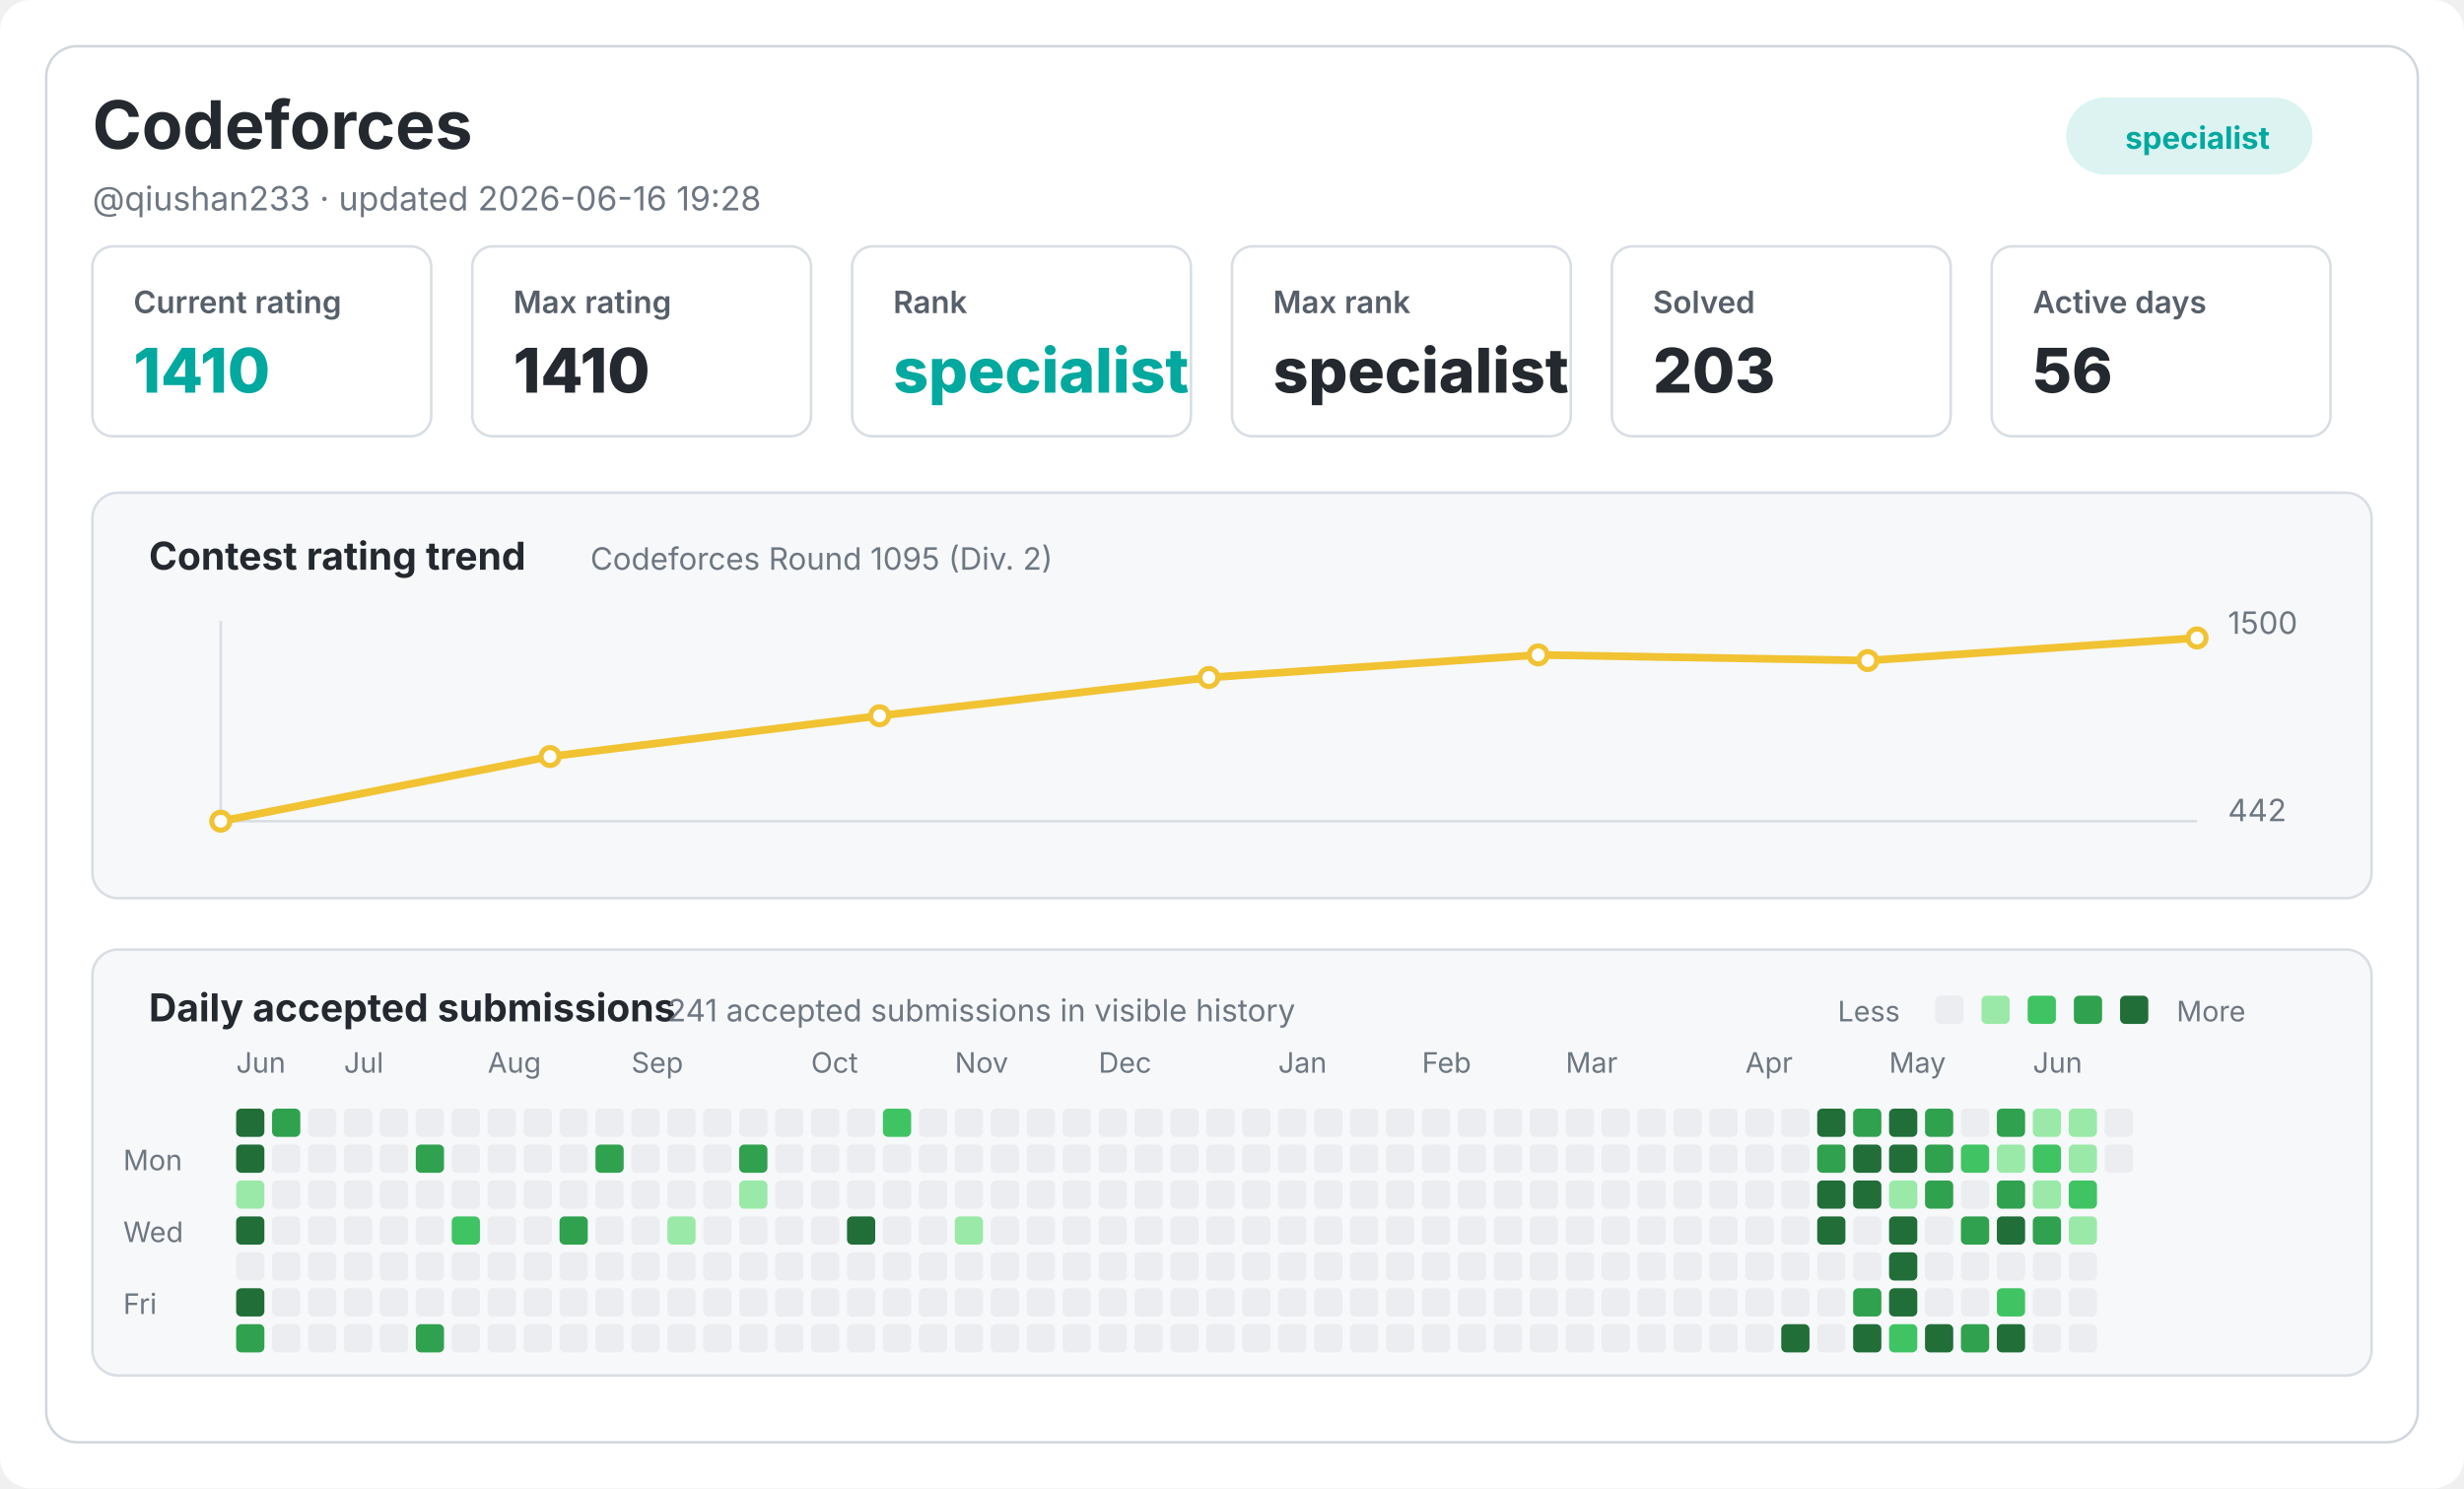
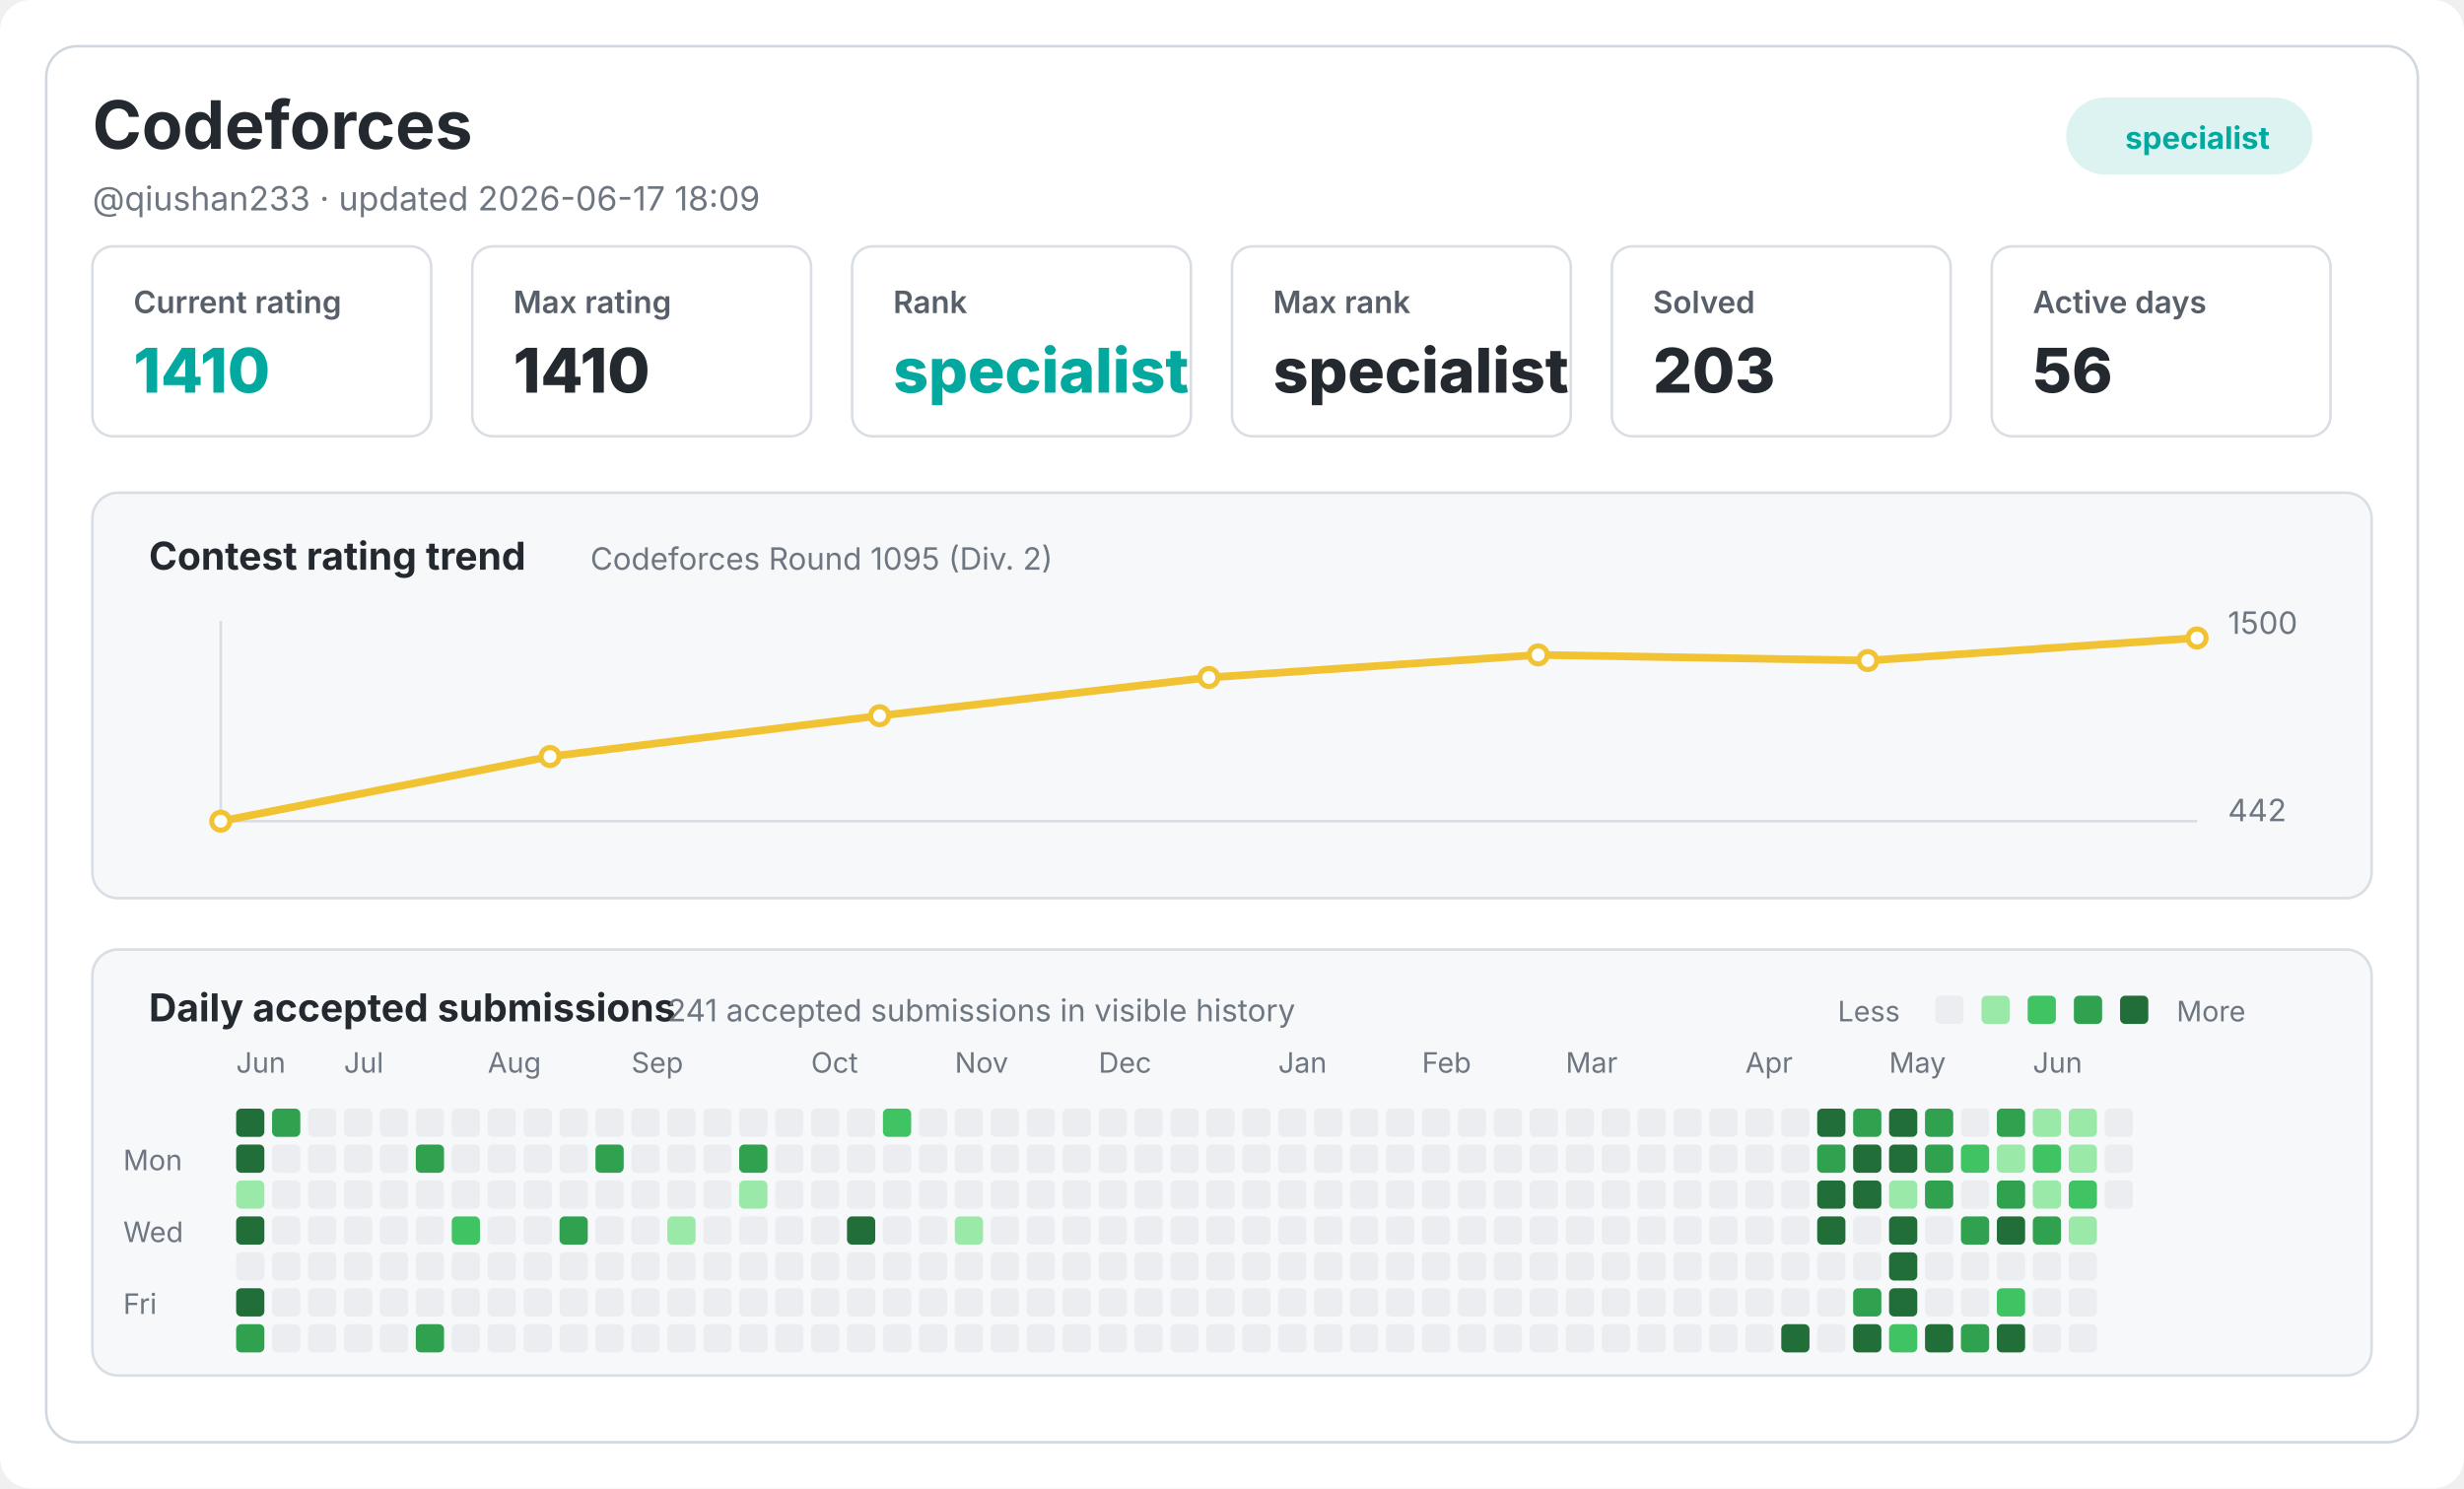
<svg xmlns="http://www.w3.org/2000/svg" width="960" height="580" viewBox="0 0 960 580" role="img" aria-label="Codeforces statistics for qiushan233">
  <style>
  .bg { fill: #ffffff; }
  .shell { fill: #ffffff; stroke: #d0d7de; }
  .soft { fill: #f6f8fa; stroke: #d8dee4; }
  .metric-card { fill: #ffffff; stroke: #d8dee4; }
  .title { font: 700 26px -apple-system,BlinkMacSystemFont,"Segoe UI",sans-serif; fill: #24292f; }
  .subtitle { font: 13px -apple-system,BlinkMacSystemFont,"Segoe UI",sans-serif; fill: #6e7781; }
  .section-title { font: 700 15px -apple-system,BlinkMacSystemFont,"Segoe UI",sans-serif; fill: #24292f; }
  .metric-label { font: 600 12px -apple-system,BlinkMacSystemFont,"Segoe UI",sans-serif; fill: #57606a; }
  .metric-value { font: 800 24px -apple-system,BlinkMacSystemFont,"Segoe UI",sans-serif; fill: #24292f; }
  .muted { font: 12px -apple-system,BlinkMacSystemFont,"Segoe UI",sans-serif; fill: #6e7781; }
  .small { font-size: 11px; }
  .rank { fill: #03a89e; }
  .grid { stroke: #d8dee4; stroke-width: 1; }
  .badge-bg { fill: #03a89e; opacity: 0.14; }
  .badge-text { font: 700 12px -apple-system,BlinkMacSystemFont,"Segoe UI",sans-serif; fill: #03a89e; }
  .heat-cell { cursor: default; transition: stroke 0.12s ease, stroke-width 0.12s ease; }
  .heat-cell:hover { stroke: #0969da; stroke-width: 1.5; }
</style>
  <rect class="bg" width="960" height="580" rx="12" />
  <rect class="shell" x="18" y="18" width="924" height="544" rx="12" />
  <text x="36" y="58" class="title">Codeforces</text>
-   <text x="36" y="82" class="subtitle">@qiushan233 · updated 2026-06-16 19:28</text>
+   <text x="36" y="82" class="subtitle">@qiushan233 · updated 2026-06-17 18:09</text>
  <rect x="805" y="38" width="96" height="30" rx="15" class="badge-bg" />
  <text x="828" y="58" class="badge-text">specialist</text>
  <rect x="36" y="96" width="132" height="74" rx="8" class="metric-card" />
  <text x="52" y="122" class="metric-label">Current rating</text>
  <text x="52" y="153" class="metric-value rank">1410</text>
  <rect x="184" y="96" width="132" height="74" rx="8" class="metric-card" />
  <text x="200" y="122" class="metric-label">Max rating</text>
  <text x="200" y="153" class="metric-value">1410</text>
  <rect x="332" y="96" width="132" height="74" rx="8" class="metric-card" />
  <text x="348" y="122" class="metric-label">Rank</text>
  <text x="348" y="153" class="metric-value rank">specialist</text>
  <rect x="480" y="96" width="132" height="74" rx="8" class="metric-card" />
  <text x="496" y="122" class="metric-label">Max rank</text>
  <text x="496" y="153" class="metric-value">specialist</text>
  <rect x="628" y="96" width="132" height="74" rx="8" class="metric-card" />
  <text x="644" y="122" class="metric-label">Solved</text>
  <text x="644" y="153" class="metric-value">203</text>
  <rect x="776" y="96" width="132" height="74" rx="8" class="metric-card" />
  <text x="792" y="122" class="metric-label">Active days</text>
  <text x="792" y="153" class="metric-value">56</text>
  <rect class="soft" x="36" y="192" width="888" height="158" rx="10" />
  <text x="58" y="222" class="section-title">Contest rating trend</text>
  <text x="230" y="222" class="muted">Codeforces Round 1095 (Div. 2)</text>
  <line x1="86" y1="320" x2="856" y2="320" class="grid" />
  <line x1="86" y1="242" x2="86" y2="320" class="grid" />
  <text x="868" y="247" class="muted">1500</text>
  <text x="868" y="320" class="muted">442</text>
  <polyline points="86.0,320.0 214.3,294.8 342.7,278.9 471.0,264.0 599.3,255.2 727.7,257.4 856.0,248.6" fill="none" stroke="#f1c232" stroke-width="3" stroke-linecap="round" stroke-linejoin="round" />
  <circle cx="86.0" cy="320.0" r="3.5" fill="#fff" stroke="#f1c232" stroke-width="2" />
  <circle cx="214.3" cy="294.8" r="3.5" fill="#fff" stroke="#f1c232" stroke-width="2" />
  <circle cx="342.7" cy="278.9" r="3.5" fill="#fff" stroke="#f1c232" stroke-width="2" />
  <circle cx="471.0" cy="264.0" r="3.5" fill="#fff" stroke="#f1c232" stroke-width="2" />
  <circle cx="599.3" cy="255.2" r="3.5" fill="#fff" stroke="#f1c232" stroke-width="2" />
  <circle cx="727.7" cy="257.4" r="3.5" fill="#fff" stroke="#f1c232" stroke-width="2" />
  <circle cx="856.0" cy="248.6" r="3.5" fill="#fff" stroke="#f1c232" stroke-width="2" />
  <rect class="soft" x="36" y="370" width="888" height="166" rx="10" />
  <text x="58" y="398" class="section-title">Daily accepted submissions</text>
  <text x="260" y="398" class="muted">241 accepted submissions in visible history</text>
  <text x="92" y="418" class="muted small">Jun</text>
  <text x="134" y="418" class="muted small">Jul</text>
  <text x="190" y="418" class="muted small">Aug</text>
  <text x="246" y="418" class="muted small">Sep</text>
  <text x="316" y="418" class="muted small">Oct</text>
  <text x="372" y="418" class="muted small">Nov</text>
  <text x="428" y="418" class="muted small">Dec</text>
  <text x="498" y="418" class="muted small">Jan</text>
  <text x="554" y="418" class="muted small">Feb</text>
  <text x="610" y="418" class="muted small">Mar</text>
  <text x="680" y="418" class="muted small">Apr</text>
  <text x="736" y="418" class="muted small">May</text>
  <text x="792" y="418" class="muted small">Jun</text>
  <text x="48" y="456" class="muted small">Mon</text>
  <text x="48" y="484" class="muted small">Wed</text>
  <text x="48" y="512" class="muted small">Fri</text>
  <rect class="heat-cell" x="92" y="432" width="11" height="11" rx="2" fill="#216e39" />
  <rect class="heat-cell" x="92" y="446" width="11" height="11" rx="2" fill="#216e39" />
  <rect class="heat-cell" x="92" y="460" width="11" height="11" rx="2" fill="#9be9a8" />
  <rect class="heat-cell" x="92" y="474" width="11" height="11" rx="2" fill="#216e39" />
  <rect class="heat-cell" x="92" y="488" width="11" height="11" rx="2" fill="#ebedf0" />
  <rect class="heat-cell" x="92" y="502" width="11" height="11" rx="2" fill="#216e39" />
  <rect class="heat-cell" x="92" y="516" width="11" height="11" rx="2" fill="#30a14e" />
  <rect class="heat-cell" x="106" y="432" width="11" height="11" rx="2" fill="#30a14e" />
  <rect class="heat-cell" x="106" y="446" width="11" height="11" rx="2" fill="#ebedf0" />
  <rect class="heat-cell" x="106" y="460" width="11" height="11" rx="2" fill="#ebedf0" />
  <rect class="heat-cell" x="106" y="474" width="11" height="11" rx="2" fill="#ebedf0" />
  <rect class="heat-cell" x="106" y="488" width="11" height="11" rx="2" fill="#ebedf0" />
  <rect class="heat-cell" x="106" y="502" width="11" height="11" rx="2" fill="#ebedf0" />
  <rect class="heat-cell" x="106" y="516" width="11" height="11" rx="2" fill="#ebedf0" />
  <rect class="heat-cell" x="120" y="432" width="11" height="11" rx="2" fill="#ebedf0" />
  <rect class="heat-cell" x="120" y="446" width="11" height="11" rx="2" fill="#ebedf0" />
  <rect class="heat-cell" x="120" y="460" width="11" height="11" rx="2" fill="#ebedf0" />
  <rect class="heat-cell" x="120" y="474" width="11" height="11" rx="2" fill="#ebedf0" />
  <rect class="heat-cell" x="120" y="488" width="11" height="11" rx="2" fill="#ebedf0" />
  <rect class="heat-cell" x="120" y="502" width="11" height="11" rx="2" fill="#ebedf0" />
  <rect class="heat-cell" x="120" y="516" width="11" height="11" rx="2" fill="#ebedf0" />
  <rect class="heat-cell" x="134" y="432" width="11" height="11" rx="2" fill="#ebedf0" />
  <rect class="heat-cell" x="134" y="446" width="11" height="11" rx="2" fill="#ebedf0" />
  <rect class="heat-cell" x="134" y="460" width="11" height="11" rx="2" fill="#ebedf0" />
  <rect class="heat-cell" x="134" y="474" width="11" height="11" rx="2" fill="#ebedf0" />
  <rect class="heat-cell" x="134" y="488" width="11" height="11" rx="2" fill="#ebedf0" />
  <rect class="heat-cell" x="134" y="502" width="11" height="11" rx="2" fill="#ebedf0" />
  <rect class="heat-cell" x="134" y="516" width="11" height="11" rx="2" fill="#ebedf0" />
  <rect class="heat-cell" x="148" y="432" width="11" height="11" rx="2" fill="#ebedf0" />
  <rect class="heat-cell" x="148" y="446" width="11" height="11" rx="2" fill="#ebedf0" />
  <rect class="heat-cell" x="148" y="460" width="11" height="11" rx="2" fill="#ebedf0" />
  <rect class="heat-cell" x="148" y="474" width="11" height="11" rx="2" fill="#ebedf0" />
  <rect class="heat-cell" x="148" y="488" width="11" height="11" rx="2" fill="#ebedf0" />
  <rect class="heat-cell" x="148" y="502" width="11" height="11" rx="2" fill="#ebedf0" />
  <rect class="heat-cell" x="148" y="516" width="11" height="11" rx="2" fill="#ebedf0" />
  <rect class="heat-cell" x="162" y="432" width="11" height="11" rx="2" fill="#ebedf0" />
  <rect class="heat-cell" x="162" y="446" width="11" height="11" rx="2" fill="#30a14e" />
  <rect class="heat-cell" x="162" y="460" width="11" height="11" rx="2" fill="#ebedf0" />
  <rect class="heat-cell" x="162" y="474" width="11" height="11" rx="2" fill="#ebedf0" />
  <rect class="heat-cell" x="162" y="488" width="11" height="11" rx="2" fill="#ebedf0" />
  <rect class="heat-cell" x="162" y="502" width="11" height="11" rx="2" fill="#ebedf0" />
  <rect class="heat-cell" x="162" y="516" width="11" height="11" rx="2" fill="#30a14e" />
  <rect class="heat-cell" x="176" y="432" width="11" height="11" rx="2" fill="#ebedf0" />
  <rect class="heat-cell" x="176" y="446" width="11" height="11" rx="2" fill="#ebedf0" />
  <rect class="heat-cell" x="176" y="460" width="11" height="11" rx="2" fill="#ebedf0" />
  <rect class="heat-cell" x="176" y="474" width="11" height="11" rx="2" fill="#40c463" />
  <rect class="heat-cell" x="176" y="488" width="11" height="11" rx="2" fill="#ebedf0" />
  <rect class="heat-cell" x="176" y="502" width="11" height="11" rx="2" fill="#ebedf0" />
  <rect class="heat-cell" x="176" y="516" width="11" height="11" rx="2" fill="#ebedf0" />
  <rect class="heat-cell" x="190" y="432" width="11" height="11" rx="2" fill="#ebedf0" />
  <rect class="heat-cell" x="190" y="446" width="11" height="11" rx="2" fill="#ebedf0" />
  <rect class="heat-cell" x="190" y="460" width="11" height="11" rx="2" fill="#ebedf0" />
  <rect class="heat-cell" x="190" y="474" width="11" height="11" rx="2" fill="#ebedf0" />
  <rect class="heat-cell" x="190" y="488" width="11" height="11" rx="2" fill="#ebedf0" />
  <rect class="heat-cell" x="190" y="502" width="11" height="11" rx="2" fill="#ebedf0" />
  <rect class="heat-cell" x="190" y="516" width="11" height="11" rx="2" fill="#ebedf0" />
  <rect class="heat-cell" x="204" y="432" width="11" height="11" rx="2" fill="#ebedf0" />
  <rect class="heat-cell" x="204" y="446" width="11" height="11" rx="2" fill="#ebedf0" />
  <rect class="heat-cell" x="204" y="460" width="11" height="11" rx="2" fill="#ebedf0" />
  <rect class="heat-cell" x="204" y="474" width="11" height="11" rx="2" fill="#ebedf0" />
  <rect class="heat-cell" x="204" y="488" width="11" height="11" rx="2" fill="#ebedf0" />
  <rect class="heat-cell" x="204" y="502" width="11" height="11" rx="2" fill="#ebedf0" />
  <rect class="heat-cell" x="204" y="516" width="11" height="11" rx="2" fill="#ebedf0" />
  <rect class="heat-cell" x="218" y="432" width="11" height="11" rx="2" fill="#ebedf0" />
  <rect class="heat-cell" x="218" y="446" width="11" height="11" rx="2" fill="#ebedf0" />
  <rect class="heat-cell" x="218" y="460" width="11" height="11" rx="2" fill="#ebedf0" />
  <rect class="heat-cell" x="218" y="474" width="11" height="11" rx="2" fill="#30a14e" />
  <rect class="heat-cell" x="218" y="488" width="11" height="11" rx="2" fill="#ebedf0" />
  <rect class="heat-cell" x="218" y="502" width="11" height="11" rx="2" fill="#ebedf0" />
  <rect class="heat-cell" x="218" y="516" width="11" height="11" rx="2" fill="#ebedf0" />
  <rect class="heat-cell" x="232" y="432" width="11" height="11" rx="2" fill="#ebedf0" />
  <rect class="heat-cell" x="232" y="446" width="11" height="11" rx="2" fill="#30a14e" />
  <rect class="heat-cell" x="232" y="460" width="11" height="11" rx="2" fill="#ebedf0" />
  <rect class="heat-cell" x="232" y="474" width="11" height="11" rx="2" fill="#ebedf0" />
  <rect class="heat-cell" x="232" y="488" width="11" height="11" rx="2" fill="#ebedf0" />
  <rect class="heat-cell" x="232" y="502" width="11" height="11" rx="2" fill="#ebedf0" />
  <rect class="heat-cell" x="232" y="516" width="11" height="11" rx="2" fill="#ebedf0" />
  <rect class="heat-cell" x="246" y="432" width="11" height="11" rx="2" fill="#ebedf0" />
  <rect class="heat-cell" x="246" y="446" width="11" height="11" rx="2" fill="#ebedf0" />
  <rect class="heat-cell" x="246" y="460" width="11" height="11" rx="2" fill="#ebedf0" />
  <rect class="heat-cell" x="246" y="474" width="11" height="11" rx="2" fill="#ebedf0" />
  <rect class="heat-cell" x="246" y="488" width="11" height="11" rx="2" fill="#ebedf0" />
  <rect class="heat-cell" x="246" y="502" width="11" height="11" rx="2" fill="#ebedf0" />
  <rect class="heat-cell" x="246" y="516" width="11" height="11" rx="2" fill="#ebedf0" />
  <rect class="heat-cell" x="260" y="432" width="11" height="11" rx="2" fill="#ebedf0" />
  <rect class="heat-cell" x="260" y="446" width="11" height="11" rx="2" fill="#ebedf0" />
  <rect class="heat-cell" x="260" y="460" width="11" height="11" rx="2" fill="#ebedf0" />
  <rect class="heat-cell" x="260" y="474" width="11" height="11" rx="2" fill="#9be9a8" />
  <rect class="heat-cell" x="260" y="488" width="11" height="11" rx="2" fill="#ebedf0" />
  <rect class="heat-cell" x="260" y="502" width="11" height="11" rx="2" fill="#ebedf0" />
  <rect class="heat-cell" x="260" y="516" width="11" height="11" rx="2" fill="#ebedf0" />
  <rect class="heat-cell" x="274" y="432" width="11" height="11" rx="2" fill="#ebedf0" />
  <rect class="heat-cell" x="274" y="446" width="11" height="11" rx="2" fill="#ebedf0" />
  <rect class="heat-cell" x="274" y="460" width="11" height="11" rx="2" fill="#ebedf0" />
  <rect class="heat-cell" x="274" y="474" width="11" height="11" rx="2" fill="#ebedf0" />
  <rect class="heat-cell" x="274" y="488" width="11" height="11" rx="2" fill="#ebedf0" />
  <rect class="heat-cell" x="274" y="502" width="11" height="11" rx="2" fill="#ebedf0" />
  <rect class="heat-cell" x="274" y="516" width="11" height="11" rx="2" fill="#ebedf0" />
  <rect class="heat-cell" x="288" y="432" width="11" height="11" rx="2" fill="#ebedf0" />
  <rect class="heat-cell" x="288" y="446" width="11" height="11" rx="2" fill="#30a14e" />
  <rect class="heat-cell" x="288" y="460" width="11" height="11" rx="2" fill="#9be9a8" />
  <rect class="heat-cell" x="288" y="474" width="11" height="11" rx="2" fill="#ebedf0" />
  <rect class="heat-cell" x="288" y="488" width="11" height="11" rx="2" fill="#ebedf0" />
  <rect class="heat-cell" x="288" y="502" width="11" height="11" rx="2" fill="#ebedf0" />
  <rect class="heat-cell" x="288" y="516" width="11" height="11" rx="2" fill="#ebedf0" />
  <rect class="heat-cell" x="302" y="432" width="11" height="11" rx="2" fill="#ebedf0" />
  <rect class="heat-cell" x="302" y="446" width="11" height="11" rx="2" fill="#ebedf0" />
  <rect class="heat-cell" x="302" y="460" width="11" height="11" rx="2" fill="#ebedf0" />
  <rect class="heat-cell" x="302" y="474" width="11" height="11" rx="2" fill="#ebedf0" />
  <rect class="heat-cell" x="302" y="488" width="11" height="11" rx="2" fill="#ebedf0" />
  <rect class="heat-cell" x="302" y="502" width="11" height="11" rx="2" fill="#ebedf0" />
  <rect class="heat-cell" x="302" y="516" width="11" height="11" rx="2" fill="#ebedf0" />
  <rect class="heat-cell" x="316" y="432" width="11" height="11" rx="2" fill="#ebedf0" />
  <rect class="heat-cell" x="316" y="446" width="11" height="11" rx="2" fill="#ebedf0" />
  <rect class="heat-cell" x="316" y="460" width="11" height="11" rx="2" fill="#ebedf0" />
  <rect class="heat-cell" x="316" y="474" width="11" height="11" rx="2" fill="#ebedf0" />
  <rect class="heat-cell" x="316" y="488" width="11" height="11" rx="2" fill="#ebedf0" />
  <rect class="heat-cell" x="316" y="502" width="11" height="11" rx="2" fill="#ebedf0" />
  <rect class="heat-cell" x="316" y="516" width="11" height="11" rx="2" fill="#ebedf0" />
  <rect class="heat-cell" x="330" y="432" width="11" height="11" rx="2" fill="#ebedf0" />
  <rect class="heat-cell" x="330" y="446" width="11" height="11" rx="2" fill="#ebedf0" />
  <rect class="heat-cell" x="330" y="460" width="11" height="11" rx="2" fill="#ebedf0" />
  <rect class="heat-cell" x="330" y="474" width="11" height="11" rx="2" fill="#216e39" />
  <rect class="heat-cell" x="330" y="488" width="11" height="11" rx="2" fill="#ebedf0" />
  <rect class="heat-cell" x="330" y="502" width="11" height="11" rx="2" fill="#ebedf0" />
  <rect class="heat-cell" x="330" y="516" width="11" height="11" rx="2" fill="#ebedf0" />
  <rect class="heat-cell" x="344" y="432" width="11" height="11" rx="2" fill="#40c463" />
  <rect class="heat-cell" x="344" y="446" width="11" height="11" rx="2" fill="#ebedf0" />
  <rect class="heat-cell" x="344" y="460" width="11" height="11" rx="2" fill="#ebedf0" />
  <rect class="heat-cell" x="344" y="474" width="11" height="11" rx="2" fill="#ebedf0" />
  <rect class="heat-cell" x="344" y="488" width="11" height="11" rx="2" fill="#ebedf0" />
  <rect class="heat-cell" x="344" y="502" width="11" height="11" rx="2" fill="#ebedf0" />
  <rect class="heat-cell" x="344" y="516" width="11" height="11" rx="2" fill="#ebedf0" />
  <rect class="heat-cell" x="358" y="432" width="11" height="11" rx="2" fill="#ebedf0" />
  <rect class="heat-cell" x="358" y="446" width="11" height="11" rx="2" fill="#ebedf0" />
  <rect class="heat-cell" x="358" y="460" width="11" height="11" rx="2" fill="#ebedf0" />
  <rect class="heat-cell" x="358" y="474" width="11" height="11" rx="2" fill="#ebedf0" />
  <rect class="heat-cell" x="358" y="488" width="11" height="11" rx="2" fill="#ebedf0" />
  <rect class="heat-cell" x="358" y="502" width="11" height="11" rx="2" fill="#ebedf0" />
  <rect class="heat-cell" x="358" y="516" width="11" height="11" rx="2" fill="#ebedf0" />
  <rect class="heat-cell" x="372" y="432" width="11" height="11" rx="2" fill="#ebedf0" />
  <rect class="heat-cell" x="372" y="446" width="11" height="11" rx="2" fill="#ebedf0" />
  <rect class="heat-cell" x="372" y="460" width="11" height="11" rx="2" fill="#ebedf0" />
  <rect class="heat-cell" x="372" y="474" width="11" height="11" rx="2" fill="#9be9a8" />
  <rect class="heat-cell" x="372" y="488" width="11" height="11" rx="2" fill="#ebedf0" />
  <rect class="heat-cell" x="372" y="502" width="11" height="11" rx="2" fill="#ebedf0" />
  <rect class="heat-cell" x="372" y="516" width="11" height="11" rx="2" fill="#ebedf0" />
  <rect class="heat-cell" x="386" y="432" width="11" height="11" rx="2" fill="#ebedf0" />
  <rect class="heat-cell" x="386" y="446" width="11" height="11" rx="2" fill="#ebedf0" />
  <rect class="heat-cell" x="386" y="460" width="11" height="11" rx="2" fill="#ebedf0" />
  <rect class="heat-cell" x="386" y="474" width="11" height="11" rx="2" fill="#ebedf0" />
  <rect class="heat-cell" x="386" y="488" width="11" height="11" rx="2" fill="#ebedf0" />
  <rect class="heat-cell" x="386" y="502" width="11" height="11" rx="2" fill="#ebedf0" />
  <rect class="heat-cell" x="386" y="516" width="11" height="11" rx="2" fill="#ebedf0" />
  <rect class="heat-cell" x="400" y="432" width="11" height="11" rx="2" fill="#ebedf0" />
  <rect class="heat-cell" x="400" y="446" width="11" height="11" rx="2" fill="#ebedf0" />
  <rect class="heat-cell" x="400" y="460" width="11" height="11" rx="2" fill="#ebedf0" />
  <rect class="heat-cell" x="400" y="474" width="11" height="11" rx="2" fill="#ebedf0" />
  <rect class="heat-cell" x="400" y="488" width="11" height="11" rx="2" fill="#ebedf0" />
  <rect class="heat-cell" x="400" y="502" width="11" height="11" rx="2" fill="#ebedf0" />
  <rect class="heat-cell" x="400" y="516" width="11" height="11" rx="2" fill="#ebedf0" />
  <rect class="heat-cell" x="414" y="432" width="11" height="11" rx="2" fill="#ebedf0" />
  <rect class="heat-cell" x="414" y="446" width="11" height="11" rx="2" fill="#ebedf0" />
  <rect class="heat-cell" x="414" y="460" width="11" height="11" rx="2" fill="#ebedf0" />
  <rect class="heat-cell" x="414" y="474" width="11" height="11" rx="2" fill="#ebedf0" />
  <rect class="heat-cell" x="414" y="488" width="11" height="11" rx="2" fill="#ebedf0" />
  <rect class="heat-cell" x="414" y="502" width="11" height="11" rx="2" fill="#ebedf0" />
  <rect class="heat-cell" x="414" y="516" width="11" height="11" rx="2" fill="#ebedf0" />
  <rect class="heat-cell" x="428" y="432" width="11" height="11" rx="2" fill="#ebedf0" />
  <rect class="heat-cell" x="428" y="446" width="11" height="11" rx="2" fill="#ebedf0" />
  <rect class="heat-cell" x="428" y="460" width="11" height="11" rx="2" fill="#ebedf0" />
  <rect class="heat-cell" x="428" y="474" width="11" height="11" rx="2" fill="#ebedf0" />
  <rect class="heat-cell" x="428" y="488" width="11" height="11" rx="2" fill="#ebedf0" />
  <rect class="heat-cell" x="428" y="502" width="11" height="11" rx="2" fill="#ebedf0" />
  <rect class="heat-cell" x="428" y="516" width="11" height="11" rx="2" fill="#ebedf0" />
  <rect class="heat-cell" x="442" y="432" width="11" height="11" rx="2" fill="#ebedf0" />
  <rect class="heat-cell" x="442" y="446" width="11" height="11" rx="2" fill="#ebedf0" />
  <rect class="heat-cell" x="442" y="460" width="11" height="11" rx="2" fill="#ebedf0" />
  <rect class="heat-cell" x="442" y="474" width="11" height="11" rx="2" fill="#ebedf0" />
  <rect class="heat-cell" x="442" y="488" width="11" height="11" rx="2" fill="#ebedf0" />
  <rect class="heat-cell" x="442" y="502" width="11" height="11" rx="2" fill="#ebedf0" />
  <rect class="heat-cell" x="442" y="516" width="11" height="11" rx="2" fill="#ebedf0" />
  <rect class="heat-cell" x="456" y="432" width="11" height="11" rx="2" fill="#ebedf0" />
  <rect class="heat-cell" x="456" y="446" width="11" height="11" rx="2" fill="#ebedf0" />
  <rect class="heat-cell" x="456" y="460" width="11" height="11" rx="2" fill="#ebedf0" />
  <rect class="heat-cell" x="456" y="474" width="11" height="11" rx="2" fill="#ebedf0" />
  <rect class="heat-cell" x="456" y="488" width="11" height="11" rx="2" fill="#ebedf0" />
  <rect class="heat-cell" x="456" y="502" width="11" height="11" rx="2" fill="#ebedf0" />
  <rect class="heat-cell" x="456" y="516" width="11" height="11" rx="2" fill="#ebedf0" />
  <rect class="heat-cell" x="470" y="432" width="11" height="11" rx="2" fill="#ebedf0" />
  <rect class="heat-cell" x="470" y="446" width="11" height="11" rx="2" fill="#ebedf0" />
  <rect class="heat-cell" x="470" y="460" width="11" height="11" rx="2" fill="#ebedf0" />
  <rect class="heat-cell" x="470" y="474" width="11" height="11" rx="2" fill="#ebedf0" />
  <rect class="heat-cell" x="470" y="488" width="11" height="11" rx="2" fill="#ebedf0" />
  <rect class="heat-cell" x="470" y="502" width="11" height="11" rx="2" fill="#ebedf0" />
  <rect class="heat-cell" x="470" y="516" width="11" height="11" rx="2" fill="#ebedf0" />
  <rect class="heat-cell" x="484" y="432" width="11" height="11" rx="2" fill="#ebedf0" />
  <rect class="heat-cell" x="484" y="446" width="11" height="11" rx="2" fill="#ebedf0" />
  <rect class="heat-cell" x="484" y="460" width="11" height="11" rx="2" fill="#ebedf0" />
  <rect class="heat-cell" x="484" y="474" width="11" height="11" rx="2" fill="#ebedf0" />
  <rect class="heat-cell" x="484" y="488" width="11" height="11" rx="2" fill="#ebedf0" />
  <rect class="heat-cell" x="484" y="502" width="11" height="11" rx="2" fill="#ebedf0" />
  <rect class="heat-cell" x="484" y="516" width="11" height="11" rx="2" fill="#ebedf0" />
  <rect class="heat-cell" x="498" y="432" width="11" height="11" rx="2" fill="#ebedf0" />
  <rect class="heat-cell" x="498" y="446" width="11" height="11" rx="2" fill="#ebedf0" />
  <rect class="heat-cell" x="498" y="460" width="11" height="11" rx="2" fill="#ebedf0" />
  <rect class="heat-cell" x="498" y="474" width="11" height="11" rx="2" fill="#ebedf0" />
  <rect class="heat-cell" x="498" y="488" width="11" height="11" rx="2" fill="#ebedf0" />
  <rect class="heat-cell" x="498" y="502" width="11" height="11" rx="2" fill="#ebedf0" />
  <rect class="heat-cell" x="498" y="516" width="11" height="11" rx="2" fill="#ebedf0" />
  <rect class="heat-cell" x="512" y="432" width="11" height="11" rx="2" fill="#ebedf0" />
  <rect class="heat-cell" x="512" y="446" width="11" height="11" rx="2" fill="#ebedf0" />
  <rect class="heat-cell" x="512" y="460" width="11" height="11" rx="2" fill="#ebedf0" />
  <rect class="heat-cell" x="512" y="474" width="11" height="11" rx="2" fill="#ebedf0" />
  <rect class="heat-cell" x="512" y="488" width="11" height="11" rx="2" fill="#ebedf0" />
  <rect class="heat-cell" x="512" y="502" width="11" height="11" rx="2" fill="#ebedf0" />
  <rect class="heat-cell" x="512" y="516" width="11" height="11" rx="2" fill="#ebedf0" />
  <rect class="heat-cell" x="526" y="432" width="11" height="11" rx="2" fill="#ebedf0" />
  <rect class="heat-cell" x="526" y="446" width="11" height="11" rx="2" fill="#ebedf0" />
  <rect class="heat-cell" x="526" y="460" width="11" height="11" rx="2" fill="#ebedf0" />
  <rect class="heat-cell" x="526" y="474" width="11" height="11" rx="2" fill="#ebedf0" />
  <rect class="heat-cell" x="526" y="488" width="11" height="11" rx="2" fill="#ebedf0" />
  <rect class="heat-cell" x="526" y="502" width="11" height="11" rx="2" fill="#ebedf0" />
  <rect class="heat-cell" x="526" y="516" width="11" height="11" rx="2" fill="#ebedf0" />
  <rect class="heat-cell" x="540" y="432" width="11" height="11" rx="2" fill="#ebedf0" />
  <rect class="heat-cell" x="540" y="446" width="11" height="11" rx="2" fill="#ebedf0" />
  <rect class="heat-cell" x="540" y="460" width="11" height="11" rx="2" fill="#ebedf0" />
  <rect class="heat-cell" x="540" y="474" width="11" height="11" rx="2" fill="#ebedf0" />
  <rect class="heat-cell" x="540" y="488" width="11" height="11" rx="2" fill="#ebedf0" />
  <rect class="heat-cell" x="540" y="502" width="11" height="11" rx="2" fill="#ebedf0" />
  <rect class="heat-cell" x="540" y="516" width="11" height="11" rx="2" fill="#ebedf0" />
  <rect class="heat-cell" x="554" y="432" width="11" height="11" rx="2" fill="#ebedf0" />
  <rect class="heat-cell" x="554" y="446" width="11" height="11" rx="2" fill="#ebedf0" />
  <rect class="heat-cell" x="554" y="460" width="11" height="11" rx="2" fill="#ebedf0" />
  <rect class="heat-cell" x="554" y="474" width="11" height="11" rx="2" fill="#ebedf0" />
  <rect class="heat-cell" x="554" y="488" width="11" height="11" rx="2" fill="#ebedf0" />
  <rect class="heat-cell" x="554" y="502" width="11" height="11" rx="2" fill="#ebedf0" />
  <rect class="heat-cell" x="554" y="516" width="11" height="11" rx="2" fill="#ebedf0" />
  <rect class="heat-cell" x="568" y="432" width="11" height="11" rx="2" fill="#ebedf0" />
  <rect class="heat-cell" x="568" y="446" width="11" height="11" rx="2" fill="#ebedf0" />
  <rect class="heat-cell" x="568" y="460" width="11" height="11" rx="2" fill="#ebedf0" />
  <rect class="heat-cell" x="568" y="474" width="11" height="11" rx="2" fill="#ebedf0" />
  <rect class="heat-cell" x="568" y="488" width="11" height="11" rx="2" fill="#ebedf0" />
  <rect class="heat-cell" x="568" y="502" width="11" height="11" rx="2" fill="#ebedf0" />
  <rect class="heat-cell" x="568" y="516" width="11" height="11" rx="2" fill="#ebedf0" />
  <rect class="heat-cell" x="582" y="432" width="11" height="11" rx="2" fill="#ebedf0" />
  <rect class="heat-cell" x="582" y="446" width="11" height="11" rx="2" fill="#ebedf0" />
  <rect class="heat-cell" x="582" y="460" width="11" height="11" rx="2" fill="#ebedf0" />
  <rect class="heat-cell" x="582" y="474" width="11" height="11" rx="2" fill="#ebedf0" />
  <rect class="heat-cell" x="582" y="488" width="11" height="11" rx="2" fill="#ebedf0" />
  <rect class="heat-cell" x="582" y="502" width="11" height="11" rx="2" fill="#ebedf0" />
  <rect class="heat-cell" x="582" y="516" width="11" height="11" rx="2" fill="#ebedf0" />
  <rect class="heat-cell" x="596" y="432" width="11" height="11" rx="2" fill="#ebedf0" />
  <rect class="heat-cell" x="596" y="446" width="11" height="11" rx="2" fill="#ebedf0" />
  <rect class="heat-cell" x="596" y="460" width="11" height="11" rx="2" fill="#ebedf0" />
  <rect class="heat-cell" x="596" y="474" width="11" height="11" rx="2" fill="#ebedf0" />
  <rect class="heat-cell" x="596" y="488" width="11" height="11" rx="2" fill="#ebedf0" />
  <rect class="heat-cell" x="596" y="502" width="11" height="11" rx="2" fill="#ebedf0" />
  <rect class="heat-cell" x="596" y="516" width="11" height="11" rx="2" fill="#ebedf0" />
  <rect class="heat-cell" x="610" y="432" width="11" height="11" rx="2" fill="#ebedf0" />
  <rect class="heat-cell" x="610" y="446" width="11" height="11" rx="2" fill="#ebedf0" />
  <rect class="heat-cell" x="610" y="460" width="11" height="11" rx="2" fill="#ebedf0" />
  <rect class="heat-cell" x="610" y="474" width="11" height="11" rx="2" fill="#ebedf0" />
  <rect class="heat-cell" x="610" y="488" width="11" height="11" rx="2" fill="#ebedf0" />
  <rect class="heat-cell" x="610" y="502" width="11" height="11" rx="2" fill="#ebedf0" />
  <rect class="heat-cell" x="610" y="516" width="11" height="11" rx="2" fill="#ebedf0" />
  <rect class="heat-cell" x="624" y="432" width="11" height="11" rx="2" fill="#ebedf0" />
  <rect class="heat-cell" x="624" y="446" width="11" height="11" rx="2" fill="#ebedf0" />
  <rect class="heat-cell" x="624" y="460" width="11" height="11" rx="2" fill="#ebedf0" />
  <rect class="heat-cell" x="624" y="474" width="11" height="11" rx="2" fill="#ebedf0" />
  <rect class="heat-cell" x="624" y="488" width="11" height="11" rx="2" fill="#ebedf0" />
  <rect class="heat-cell" x="624" y="502" width="11" height="11" rx="2" fill="#ebedf0" />
  <rect class="heat-cell" x="624" y="516" width="11" height="11" rx="2" fill="#ebedf0" />
  <rect class="heat-cell" x="638" y="432" width="11" height="11" rx="2" fill="#ebedf0" />
  <rect class="heat-cell" x="638" y="446" width="11" height="11" rx="2" fill="#ebedf0" />
  <rect class="heat-cell" x="638" y="460" width="11" height="11" rx="2" fill="#ebedf0" />
  <rect class="heat-cell" x="638" y="474" width="11" height="11" rx="2" fill="#ebedf0" />
  <rect class="heat-cell" x="638" y="488" width="11" height="11" rx="2" fill="#ebedf0" />
  <rect class="heat-cell" x="638" y="502" width="11" height="11" rx="2" fill="#ebedf0" />
  <rect class="heat-cell" x="638" y="516" width="11" height="11" rx="2" fill="#ebedf0" />
  <rect class="heat-cell" x="652" y="432" width="11" height="11" rx="2" fill="#ebedf0" />
  <rect class="heat-cell" x="652" y="446" width="11" height="11" rx="2" fill="#ebedf0" />
  <rect class="heat-cell" x="652" y="460" width="11" height="11" rx="2" fill="#ebedf0" />
  <rect class="heat-cell" x="652" y="474" width="11" height="11" rx="2" fill="#ebedf0" />
  <rect class="heat-cell" x="652" y="488" width="11" height="11" rx="2" fill="#ebedf0" />
  <rect class="heat-cell" x="652" y="502" width="11" height="11" rx="2" fill="#ebedf0" />
  <rect class="heat-cell" x="652" y="516" width="11" height="11" rx="2" fill="#ebedf0" />
  <rect class="heat-cell" x="666" y="432" width="11" height="11" rx="2" fill="#ebedf0" />
  <rect class="heat-cell" x="666" y="446" width="11" height="11" rx="2" fill="#ebedf0" />
  <rect class="heat-cell" x="666" y="460" width="11" height="11" rx="2" fill="#ebedf0" />
  <rect class="heat-cell" x="666" y="474" width="11" height="11" rx="2" fill="#ebedf0" />
  <rect class="heat-cell" x="666" y="488" width="11" height="11" rx="2" fill="#ebedf0" />
  <rect class="heat-cell" x="666" y="502" width="11" height="11" rx="2" fill="#ebedf0" />
  <rect class="heat-cell" x="666" y="516" width="11" height="11" rx="2" fill="#ebedf0" />
  <rect class="heat-cell" x="680" y="432" width="11" height="11" rx="2" fill="#ebedf0" />
  <rect class="heat-cell" x="680" y="446" width="11" height="11" rx="2" fill="#ebedf0" />
  <rect class="heat-cell" x="680" y="460" width="11" height="11" rx="2" fill="#ebedf0" />
  <rect class="heat-cell" x="680" y="474" width="11" height="11" rx="2" fill="#ebedf0" />
  <rect class="heat-cell" x="680" y="488" width="11" height="11" rx="2" fill="#ebedf0" />
  <rect class="heat-cell" x="680" y="502" width="11" height="11" rx="2" fill="#ebedf0" />
  <rect class="heat-cell" x="680" y="516" width="11" height="11" rx="2" fill="#ebedf0" />
  <rect class="heat-cell" x="694" y="432" width="11" height="11" rx="2" fill="#ebedf0" />
  <rect class="heat-cell" x="694" y="446" width="11" height="11" rx="2" fill="#ebedf0" />
  <rect class="heat-cell" x="694" y="460" width="11" height="11" rx="2" fill="#ebedf0" />
  <rect class="heat-cell" x="694" y="474" width="11" height="11" rx="2" fill="#ebedf0" />
  <rect class="heat-cell" x="694" y="488" width="11" height="11" rx="2" fill="#ebedf0" />
  <rect class="heat-cell" x="694" y="502" width="11" height="11" rx="2" fill="#ebedf0" />
  <rect class="heat-cell" x="694" y="516" width="11" height="11" rx="2" fill="#216e39" />
  <rect class="heat-cell" x="708" y="432" width="11" height="11" rx="2" fill="#216e39" />
  <rect class="heat-cell" x="708" y="446" width="11" height="11" rx="2" fill="#30a14e" />
  <rect class="heat-cell" x="708" y="460" width="11" height="11" rx="2" fill="#216e39" />
  <rect class="heat-cell" x="708" y="474" width="11" height="11" rx="2" fill="#216e39" />
  <rect class="heat-cell" x="708" y="488" width="11" height="11" rx="2" fill="#ebedf0" />
  <rect class="heat-cell" x="708" y="502" width="11" height="11" rx="2" fill="#ebedf0" />
  <rect class="heat-cell" x="708" y="516" width="11" height="11" rx="2" fill="#ebedf0" />
  <rect class="heat-cell" x="722" y="432" width="11" height="11" rx="2" fill="#30a14e" />
  <rect class="heat-cell" x="722" y="446" width="11" height="11" rx="2" fill="#216e39" />
  <rect class="heat-cell" x="722" y="460" width="11" height="11" rx="2" fill="#216e39" />
  <rect class="heat-cell" x="722" y="474" width="11" height="11" rx="2" fill="#ebedf0" />
  <rect class="heat-cell" x="722" y="488" width="11" height="11" rx="2" fill="#ebedf0" />
  <rect class="heat-cell" x="722" y="502" width="11" height="11" rx="2" fill="#30a14e" />
  <rect class="heat-cell" x="722" y="516" width="11" height="11" rx="2" fill="#216e39" />
  <rect class="heat-cell" x="736" y="432" width="11" height="11" rx="2" fill="#216e39" />
  <rect class="heat-cell" x="736" y="446" width="11" height="11" rx="2" fill="#216e39" />
  <rect class="heat-cell" x="736" y="460" width="11" height="11" rx="2" fill="#9be9a8" />
  <rect class="heat-cell" x="736" y="474" width="11" height="11" rx="2" fill="#216e39" />
  <rect class="heat-cell" x="736" y="488" width="11" height="11" rx="2" fill="#216e39" />
  <rect class="heat-cell" x="736" y="502" width="11" height="11" rx="2" fill="#216e39" />
  <rect class="heat-cell" x="736" y="516" width="11" height="11" rx="2" fill="#40c463" />
  <rect class="heat-cell" x="750" y="432" width="11" height="11" rx="2" fill="#30a14e" />
  <rect class="heat-cell" x="750" y="446" width="11" height="11" rx="2" fill="#30a14e" />
  <rect class="heat-cell" x="750" y="460" width="11" height="11" rx="2" fill="#30a14e" />
  <rect class="heat-cell" x="750" y="474" width="11" height="11" rx="2" fill="#ebedf0" />
  <rect class="heat-cell" x="750" y="488" width="11" height="11" rx="2" fill="#ebedf0" />
  <rect class="heat-cell" x="750" y="502" width="11" height="11" rx="2" fill="#ebedf0" />
  <rect class="heat-cell" x="750" y="516" width="11" height="11" rx="2" fill="#216e39" />
  <rect class="heat-cell" x="764" y="432" width="11" height="11" rx="2" fill="#ebedf0" />
  <rect class="heat-cell" x="764" y="446" width="11" height="11" rx="2" fill="#40c463" />
  <rect class="heat-cell" x="764" y="460" width="11" height="11" rx="2" fill="#ebedf0" />
  <rect class="heat-cell" x="764" y="474" width="11" height="11" rx="2" fill="#30a14e" />
  <rect class="heat-cell" x="764" y="488" width="11" height="11" rx="2" fill="#ebedf0" />
  <rect class="heat-cell" x="764" y="502" width="11" height="11" rx="2" fill="#ebedf0" />
  <rect class="heat-cell" x="764" y="516" width="11" height="11" rx="2" fill="#30a14e" />
  <rect class="heat-cell" x="778" y="432" width="11" height="11" rx="2" fill="#30a14e" />
  <rect class="heat-cell" x="778" y="446" width="11" height="11" rx="2" fill="#9be9a8" />
  <rect class="heat-cell" x="778" y="460" width="11" height="11" rx="2" fill="#30a14e" />
  <rect class="heat-cell" x="778" y="474" width="11" height="11" rx="2" fill="#216e39" />
  <rect class="heat-cell" x="778" y="488" width="11" height="11" rx="2" fill="#ebedf0" />
  <rect class="heat-cell" x="778" y="502" width="11" height="11" rx="2" fill="#40c463" />
  <rect class="heat-cell" x="778" y="516" width="11" height="11" rx="2" fill="#216e39" />
  <rect class="heat-cell" x="792" y="432" width="11" height="11" rx="2" fill="#9be9a8" />
  <rect class="heat-cell" x="792" y="446" width="11" height="11" rx="2" fill="#40c463" />
  <rect class="heat-cell" x="792" y="460" width="11" height="11" rx="2" fill="#9be9a8" />
  <rect class="heat-cell" x="792" y="474" width="11" height="11" rx="2" fill="#30a14e" />
  <rect class="heat-cell" x="792" y="488" width="11" height="11" rx="2" fill="#ebedf0" />
  <rect class="heat-cell" x="792" y="502" width="11" height="11" rx="2" fill="#ebedf0" />
  <rect class="heat-cell" x="792" y="516" width="11" height="11" rx="2" fill="#ebedf0" />
  <rect class="heat-cell" x="806" y="432" width="11" height="11" rx="2" fill="#9be9a8" />
  <rect class="heat-cell" x="806" y="446" width="11" height="11" rx="2" fill="#9be9a8" />
  <rect class="heat-cell" x="806" y="460" width="11" height="11" rx="2" fill="#40c463" />
  <rect class="heat-cell" x="806" y="474" width="11" height="11" rx="2" fill="#9be9a8" />
  <rect class="heat-cell" x="806" y="488" width="11" height="11" rx="2" fill="#ebedf0" />
  <rect class="heat-cell" x="806" y="502" width="11" height="11" rx="2" fill="#ebedf0" />
  <rect class="heat-cell" x="806" y="516" width="11" height="11" rx="2" fill="#ebedf0" />
  <rect class="heat-cell" x="820" y="432" width="11" height="11" rx="2" fill="#ebedf0" />
  <rect class="heat-cell" x="820" y="446" width="11" height="11" rx="2" fill="#ebedf0" />
+   <rect class="heat-cell" x="820" y="460" width="11" height="11" rx="2" fill="#ebedf0" />
  <text x="716" y="398" class="muted small">Less</text>
  <rect x="754" y="388" width="11" height="11" rx="2" fill="#ebedf0" />
  <rect x="772" y="388" width="11" height="11" rx="2" fill="#9be9a8" />
  <rect x="790" y="388" width="11" height="11" rx="2" fill="#40c463" />
  <rect x="808" y="388" width="11" height="11" rx="2" fill="#30a14e" />
  <rect x="826" y="388" width="11" height="11" rx="2" fill="#216e39" />
  <text x="848" y="398" class="muted small">More</text>
</svg>
